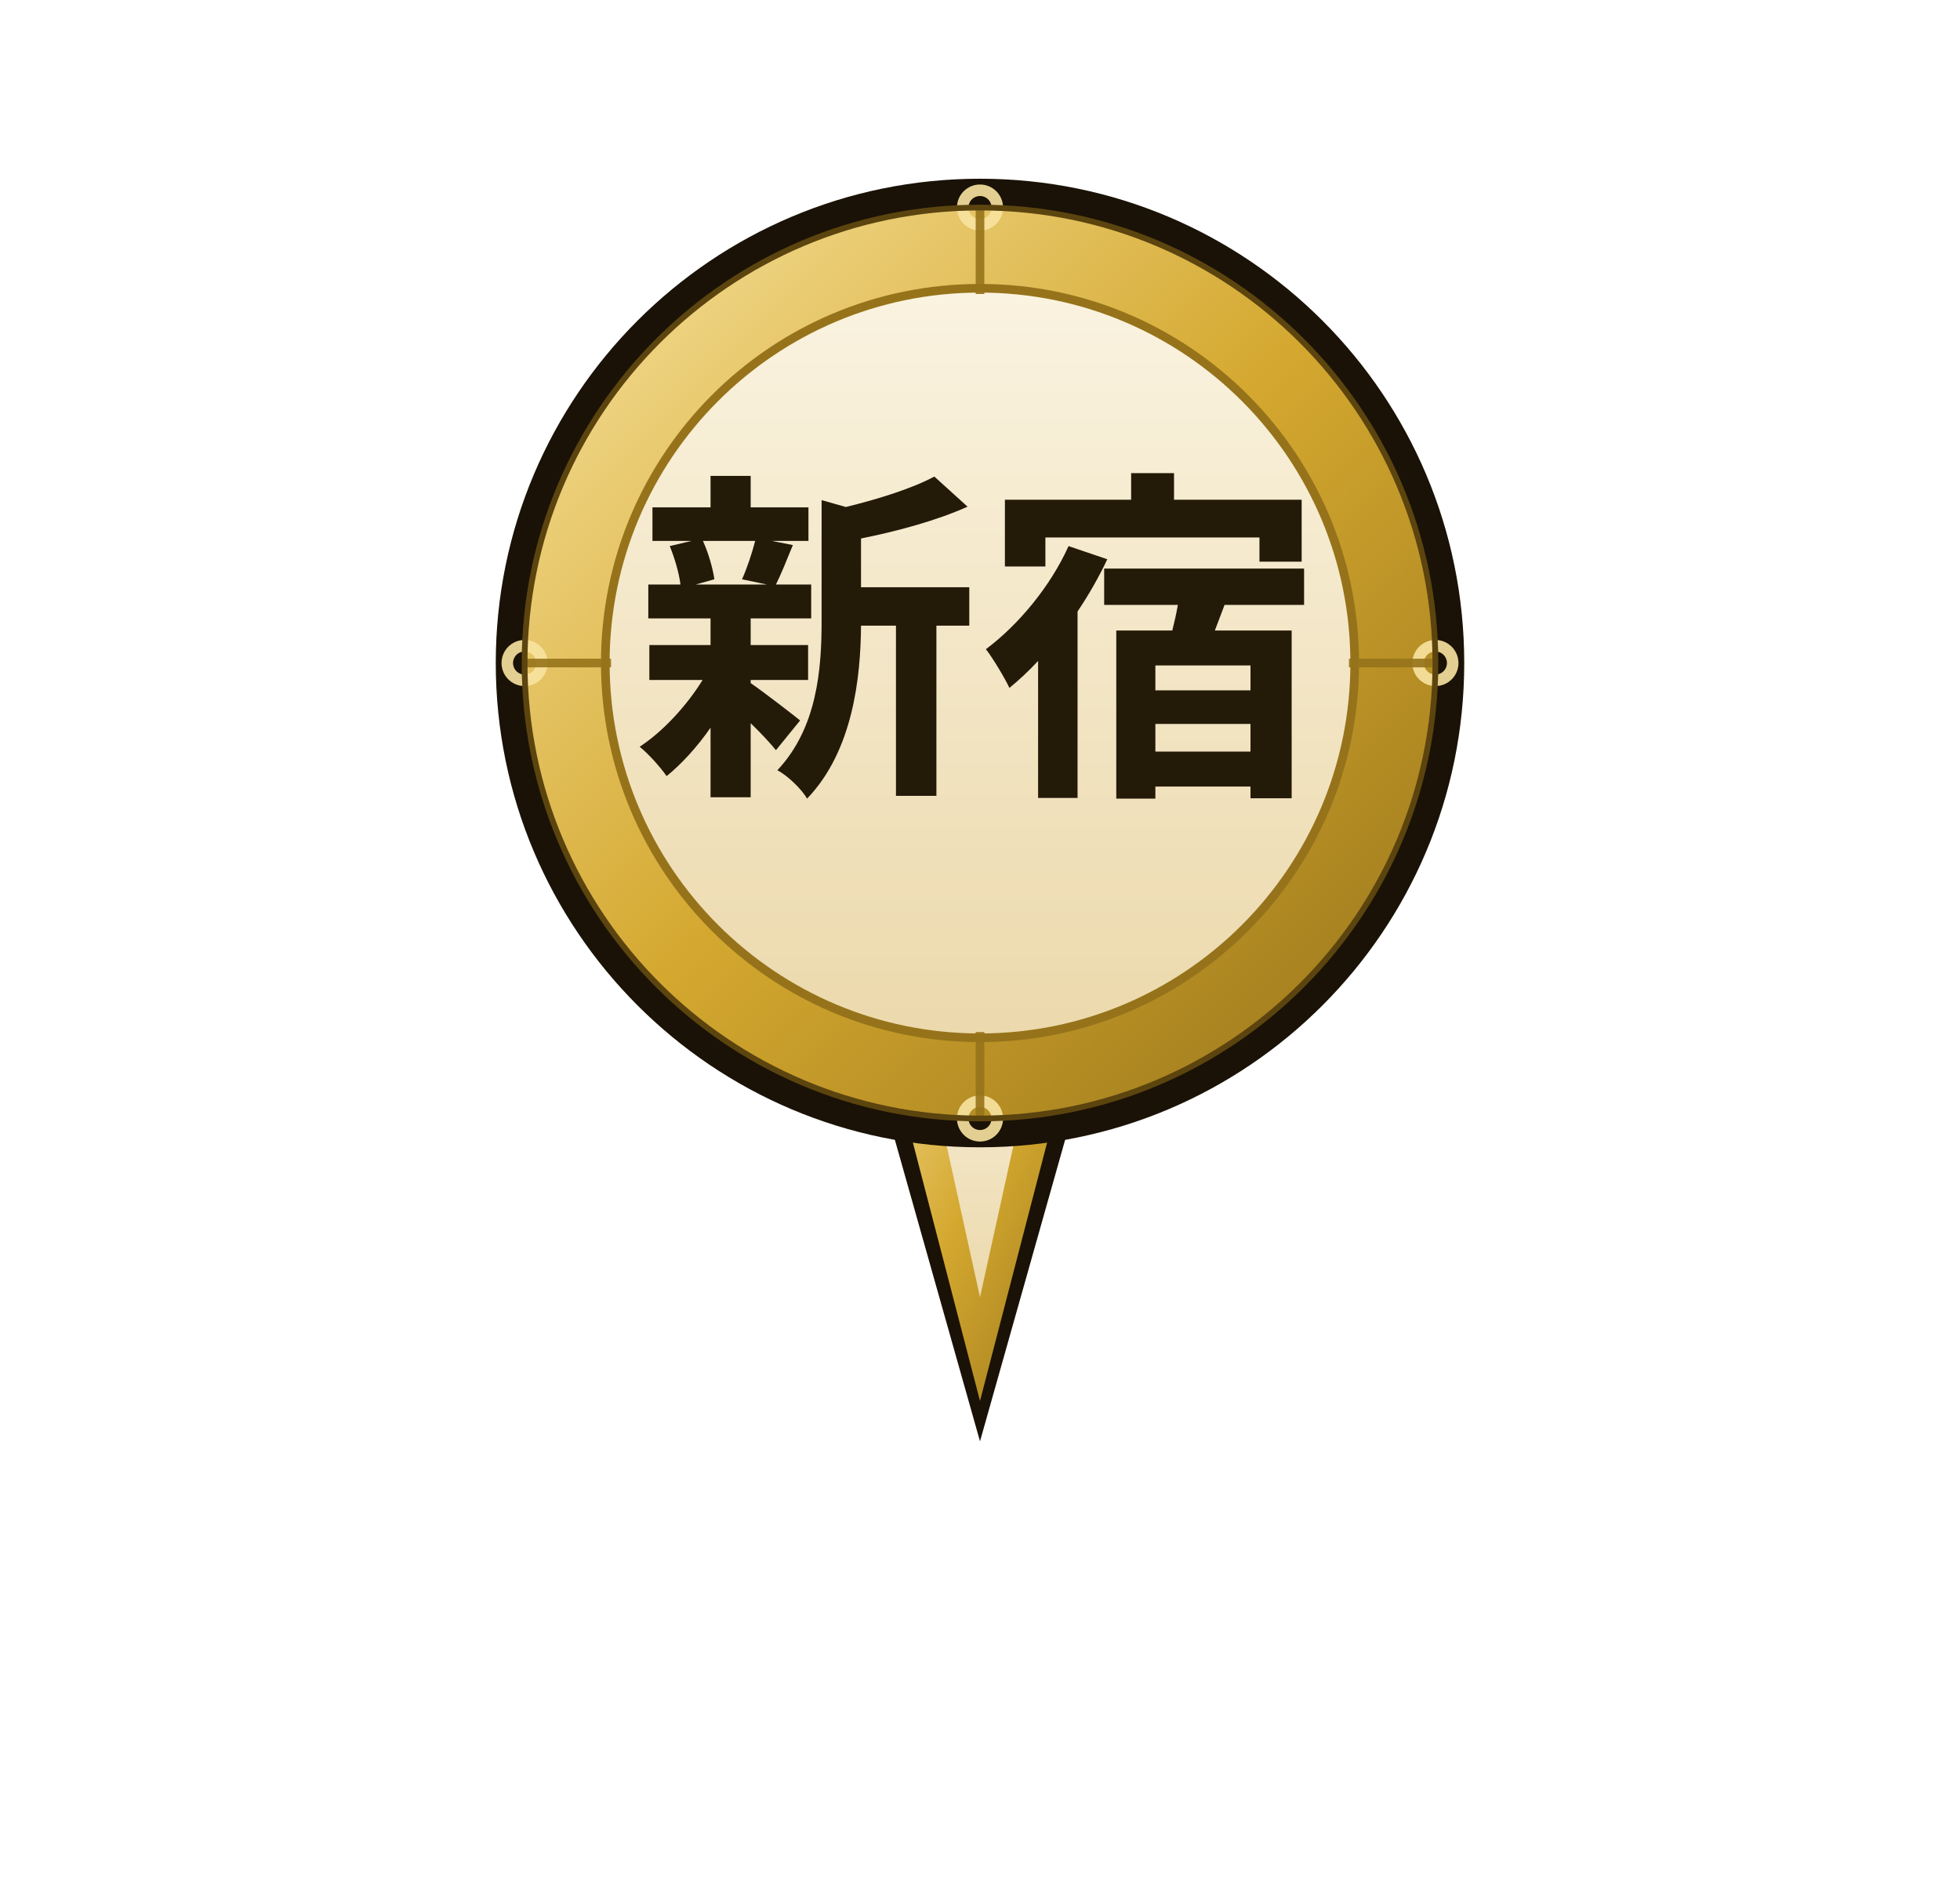
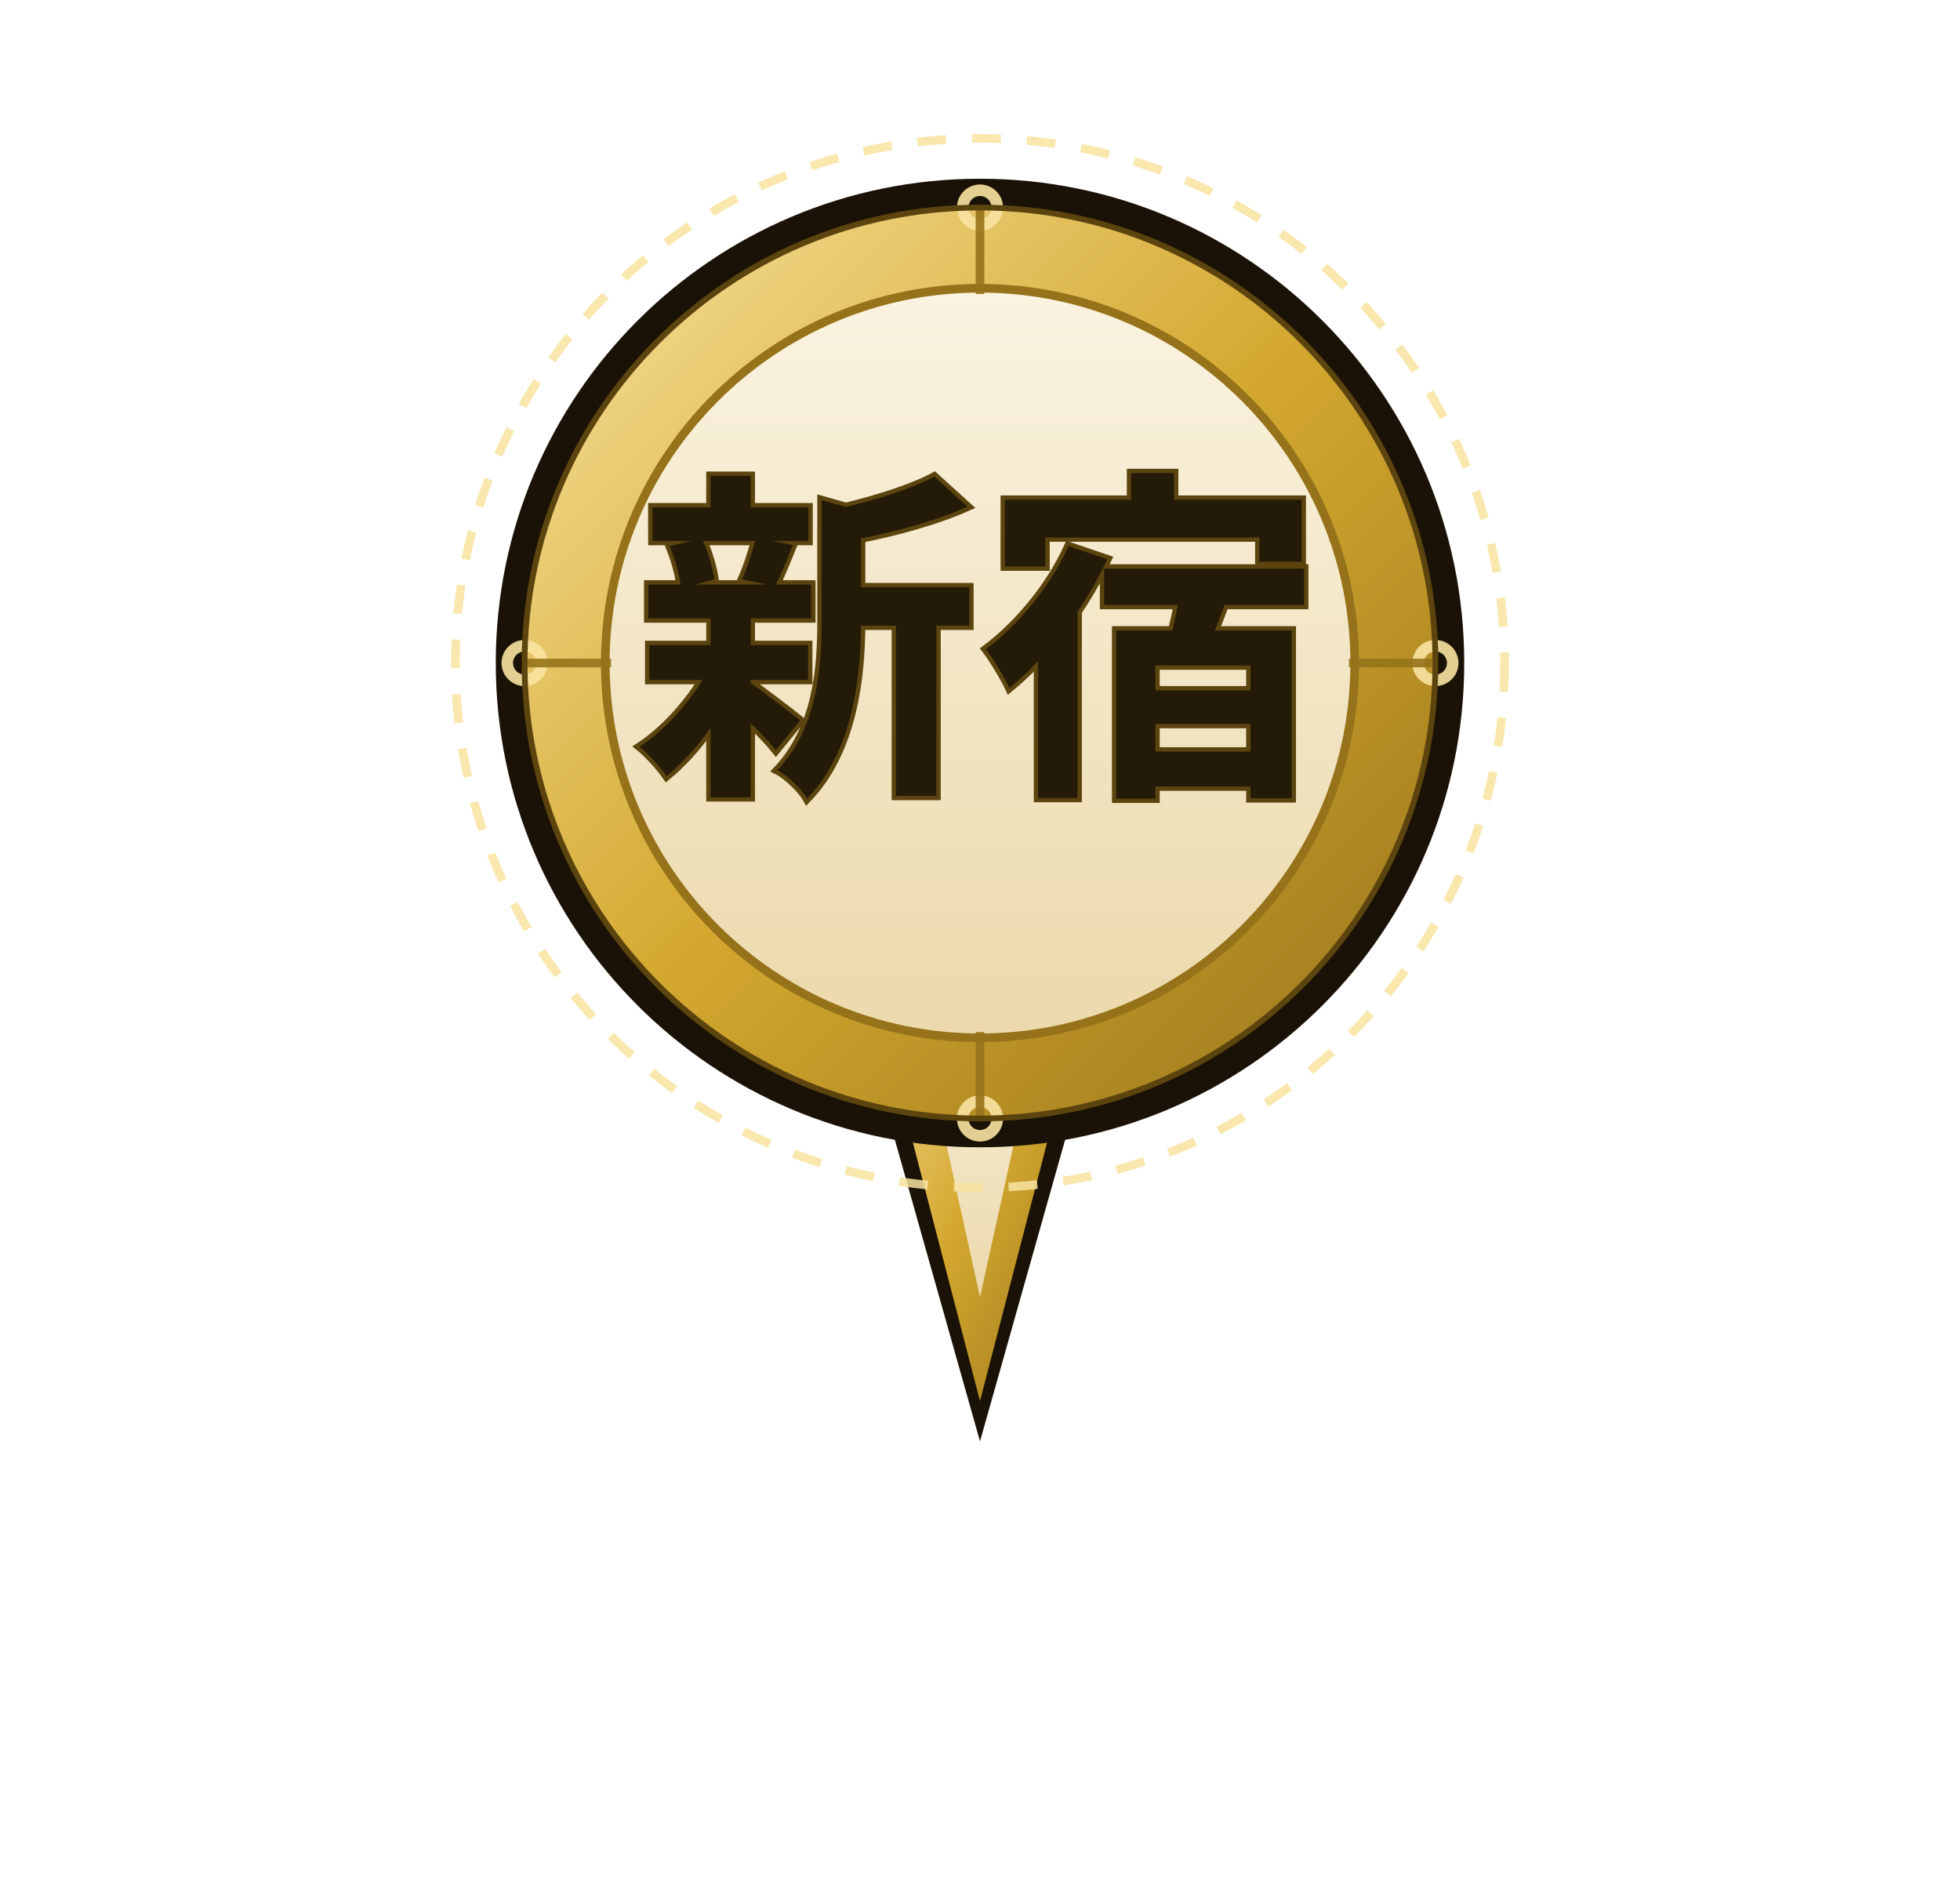
<svg xmlns="http://www.w3.org/2000/svg" width="100%" viewBox="0 0 680 660" role="img">
  <defs>
    <linearGradient id="goldGradB" x1="0%" y1="0%" x2="100%" y2="100%">
      <stop offset="0%" stop-color="#f8e3a0" />
      <stop offset="50%" stop-color="#d4a82f" />
      <stop offset="100%" stop-color="#96731a" />
    </linearGradient>
    <linearGradient id="beigeGradB" x1="0%" y1="0%" x2="0%" y2="100%">
      <stop offset="0%" stop-color="#faf3e0" />
      <stop offset="100%" stop-color="#ecd9ac" />
    </linearGradient>
  </defs>
  <polygon points="292,330 388,330 340,500" fill="#1a1206" />
  <polygon points="300,332 380,332 340,486" fill="url(#goldGradB)" />
  <polygon points="314,332 366,332 340,450" fill="url(#beigeGradB)" />
+   <circle cx="340" cy="230" r="182" fill="none" stroke="#f8e3a0" stroke-width="3" stroke-dasharray="10 9" opacity="0.85" />
  <circle cx="340" cy="230" r="168" fill="#1a1206" />
  <circle cx="340" cy="230" r="158" fill="url(#goldGradB)" />
  <circle cx="340" cy="230" r="130" fill="url(#beigeGradB)" />
  <circle cx="340" cy="230" r="130" fill="none" stroke="#96731a" stroke-width="3" />
  <g fill="none" stroke="#f8e3a0" stroke-width="4" opacity="0.9">
    <circle cx="340" cy="72" r="6" />
    <circle cx="340" cy="388" r="6" />
    <circle cx="182" cy="230" r="6" />
    <circle cx="498" cy="230" r="6" />
  </g>
  <g stroke="#96731a" stroke-width="3" opacity="0.9">
    <line x1="340" y1="72" x2="340" y2="102" />
    <line x1="340" y1="358" x2="340" y2="388" />
    <line x1="182" y1="230" x2="212" y2="230" />
    <line x1="468" y1="230" x2="498" y2="230" />
  </g>
-   <text x="340" y="266" text-anchor="middle" font-size="120" fill="#241a08" font-family="'Noto Sans JP','Hiragino Sans',sans-serif" font-weight="700">新宿</text>
+   <text x="340" y="266" text-anchor="middle" font-size="120" fill="#241a08" stroke="#5c440f" stroke-width="3" paint-order="stroke fill" font-family="'Noto Sans JP','Hiragino Sans',sans-serif" font-weight="700">新宿</text>
  <circle cx="340" cy="230" r="158" fill="none" stroke="#5c440f" stroke-width="2" />
</svg>
